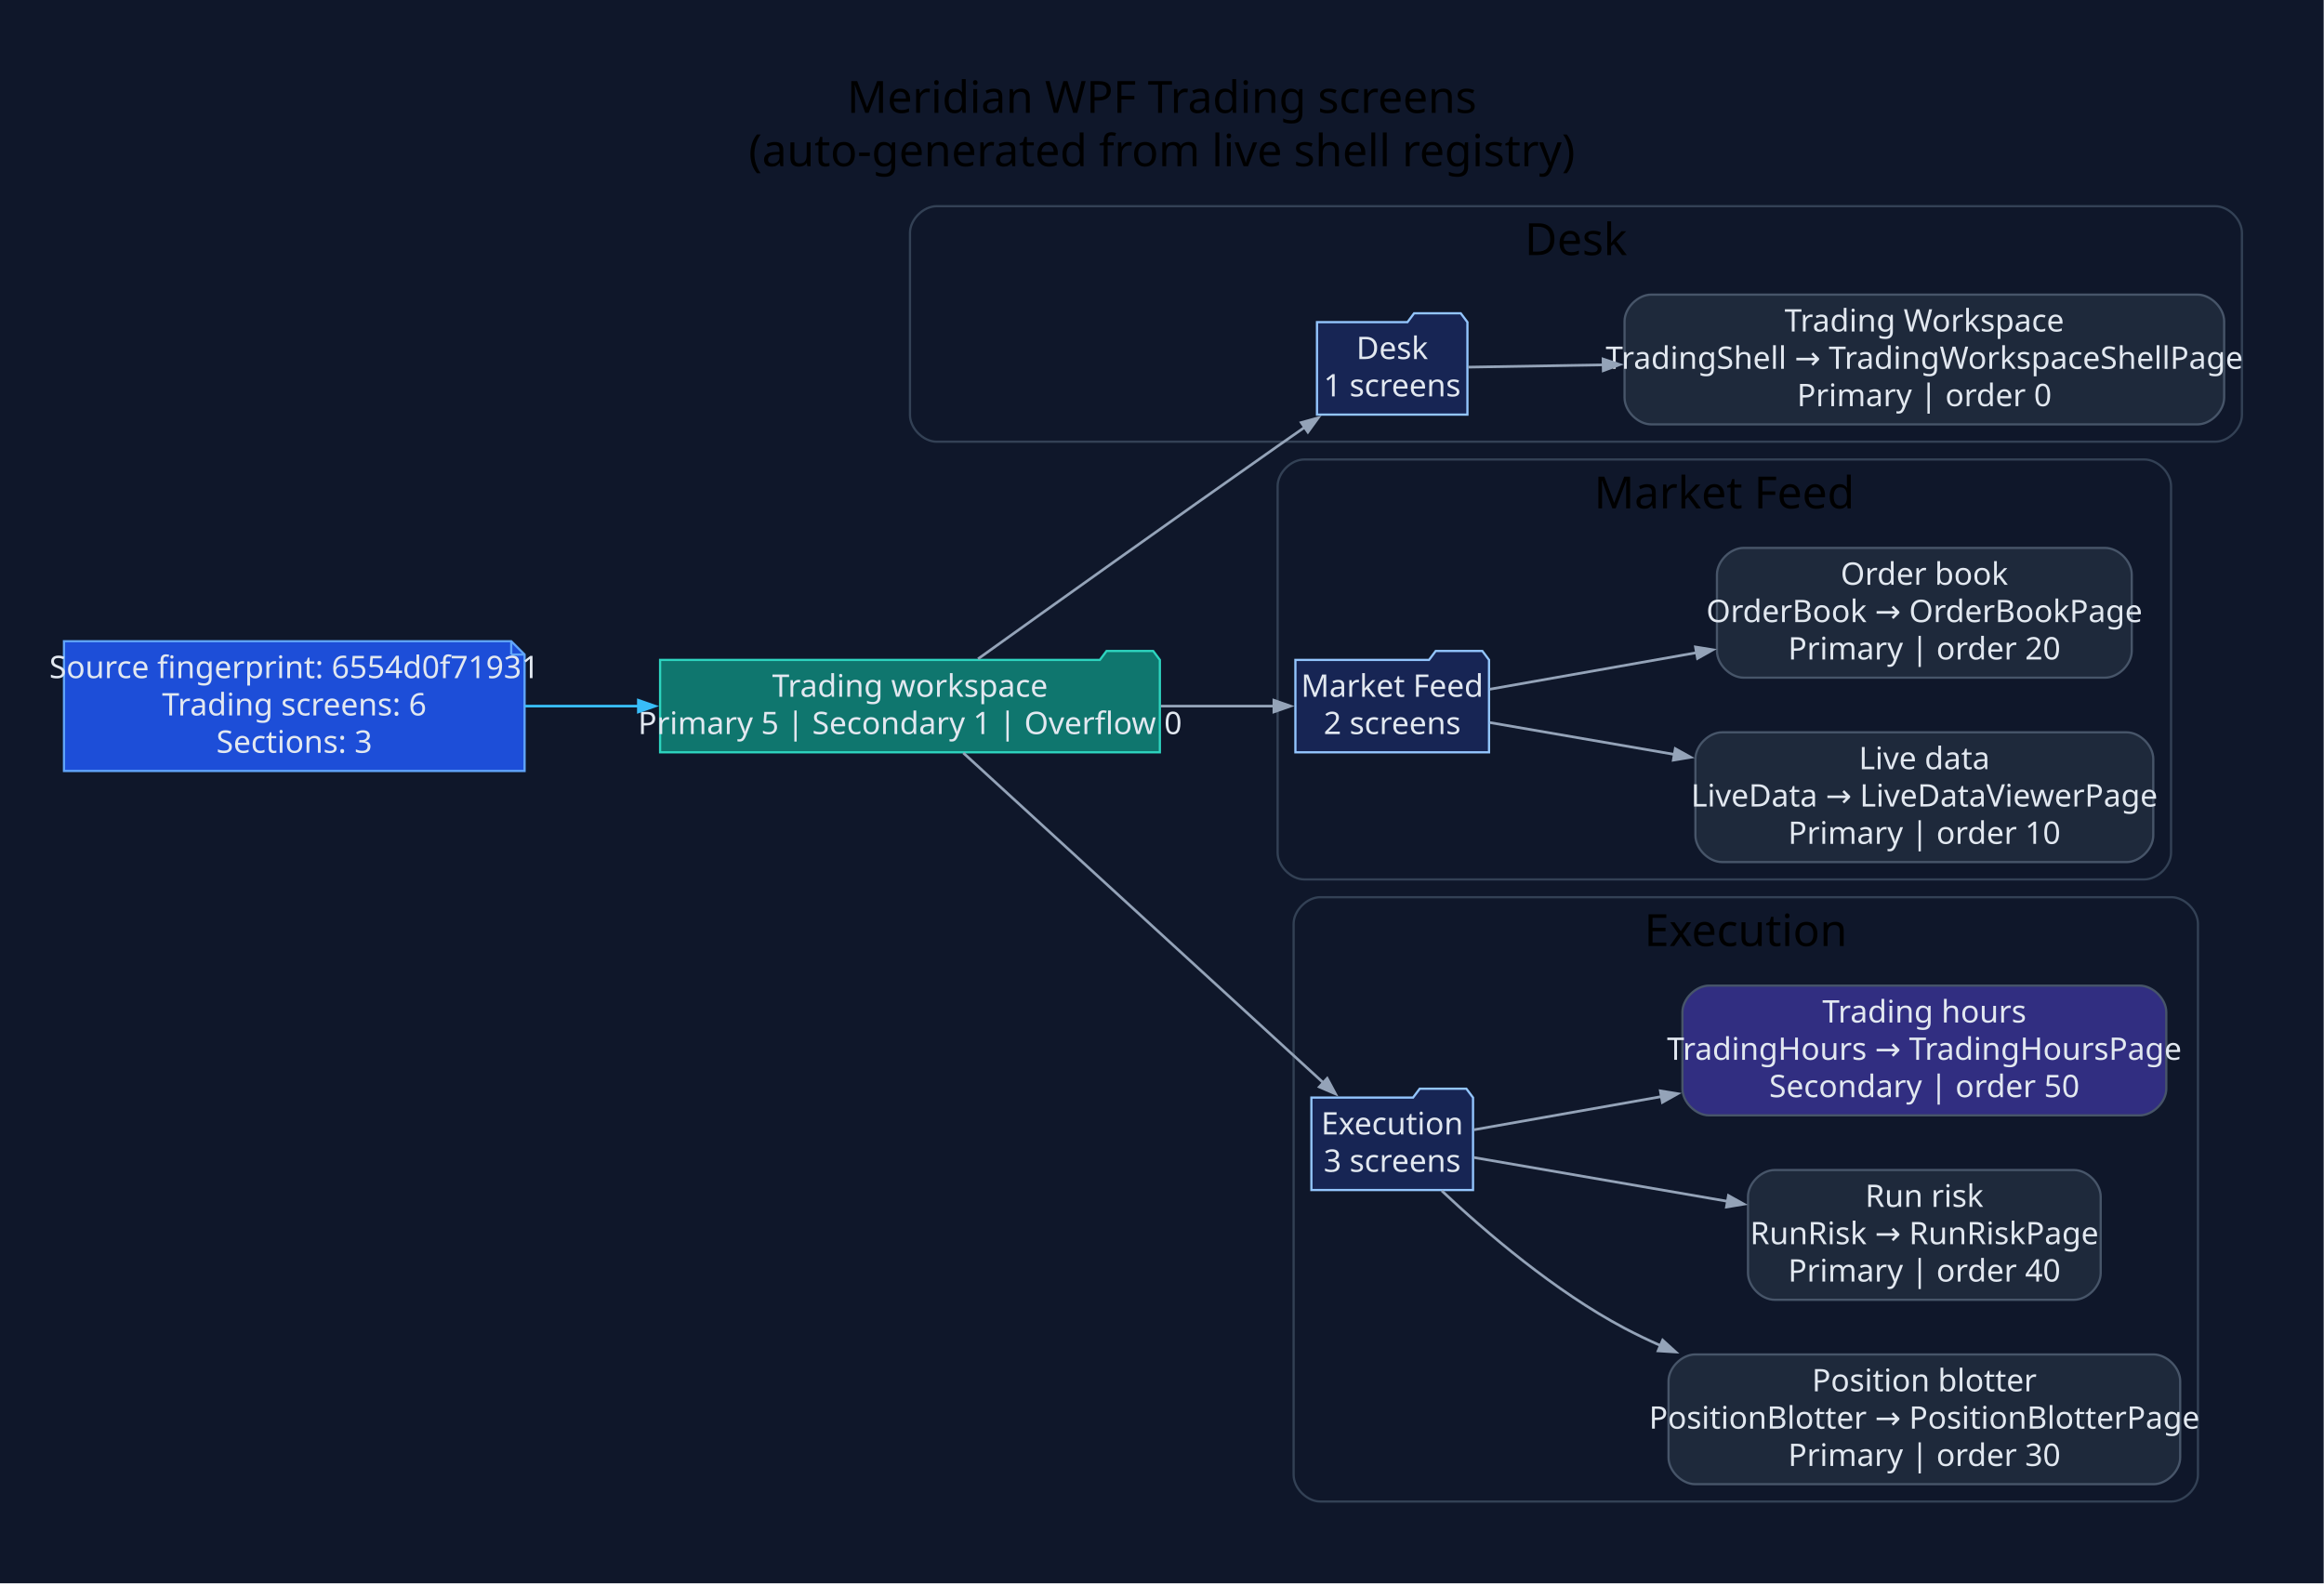
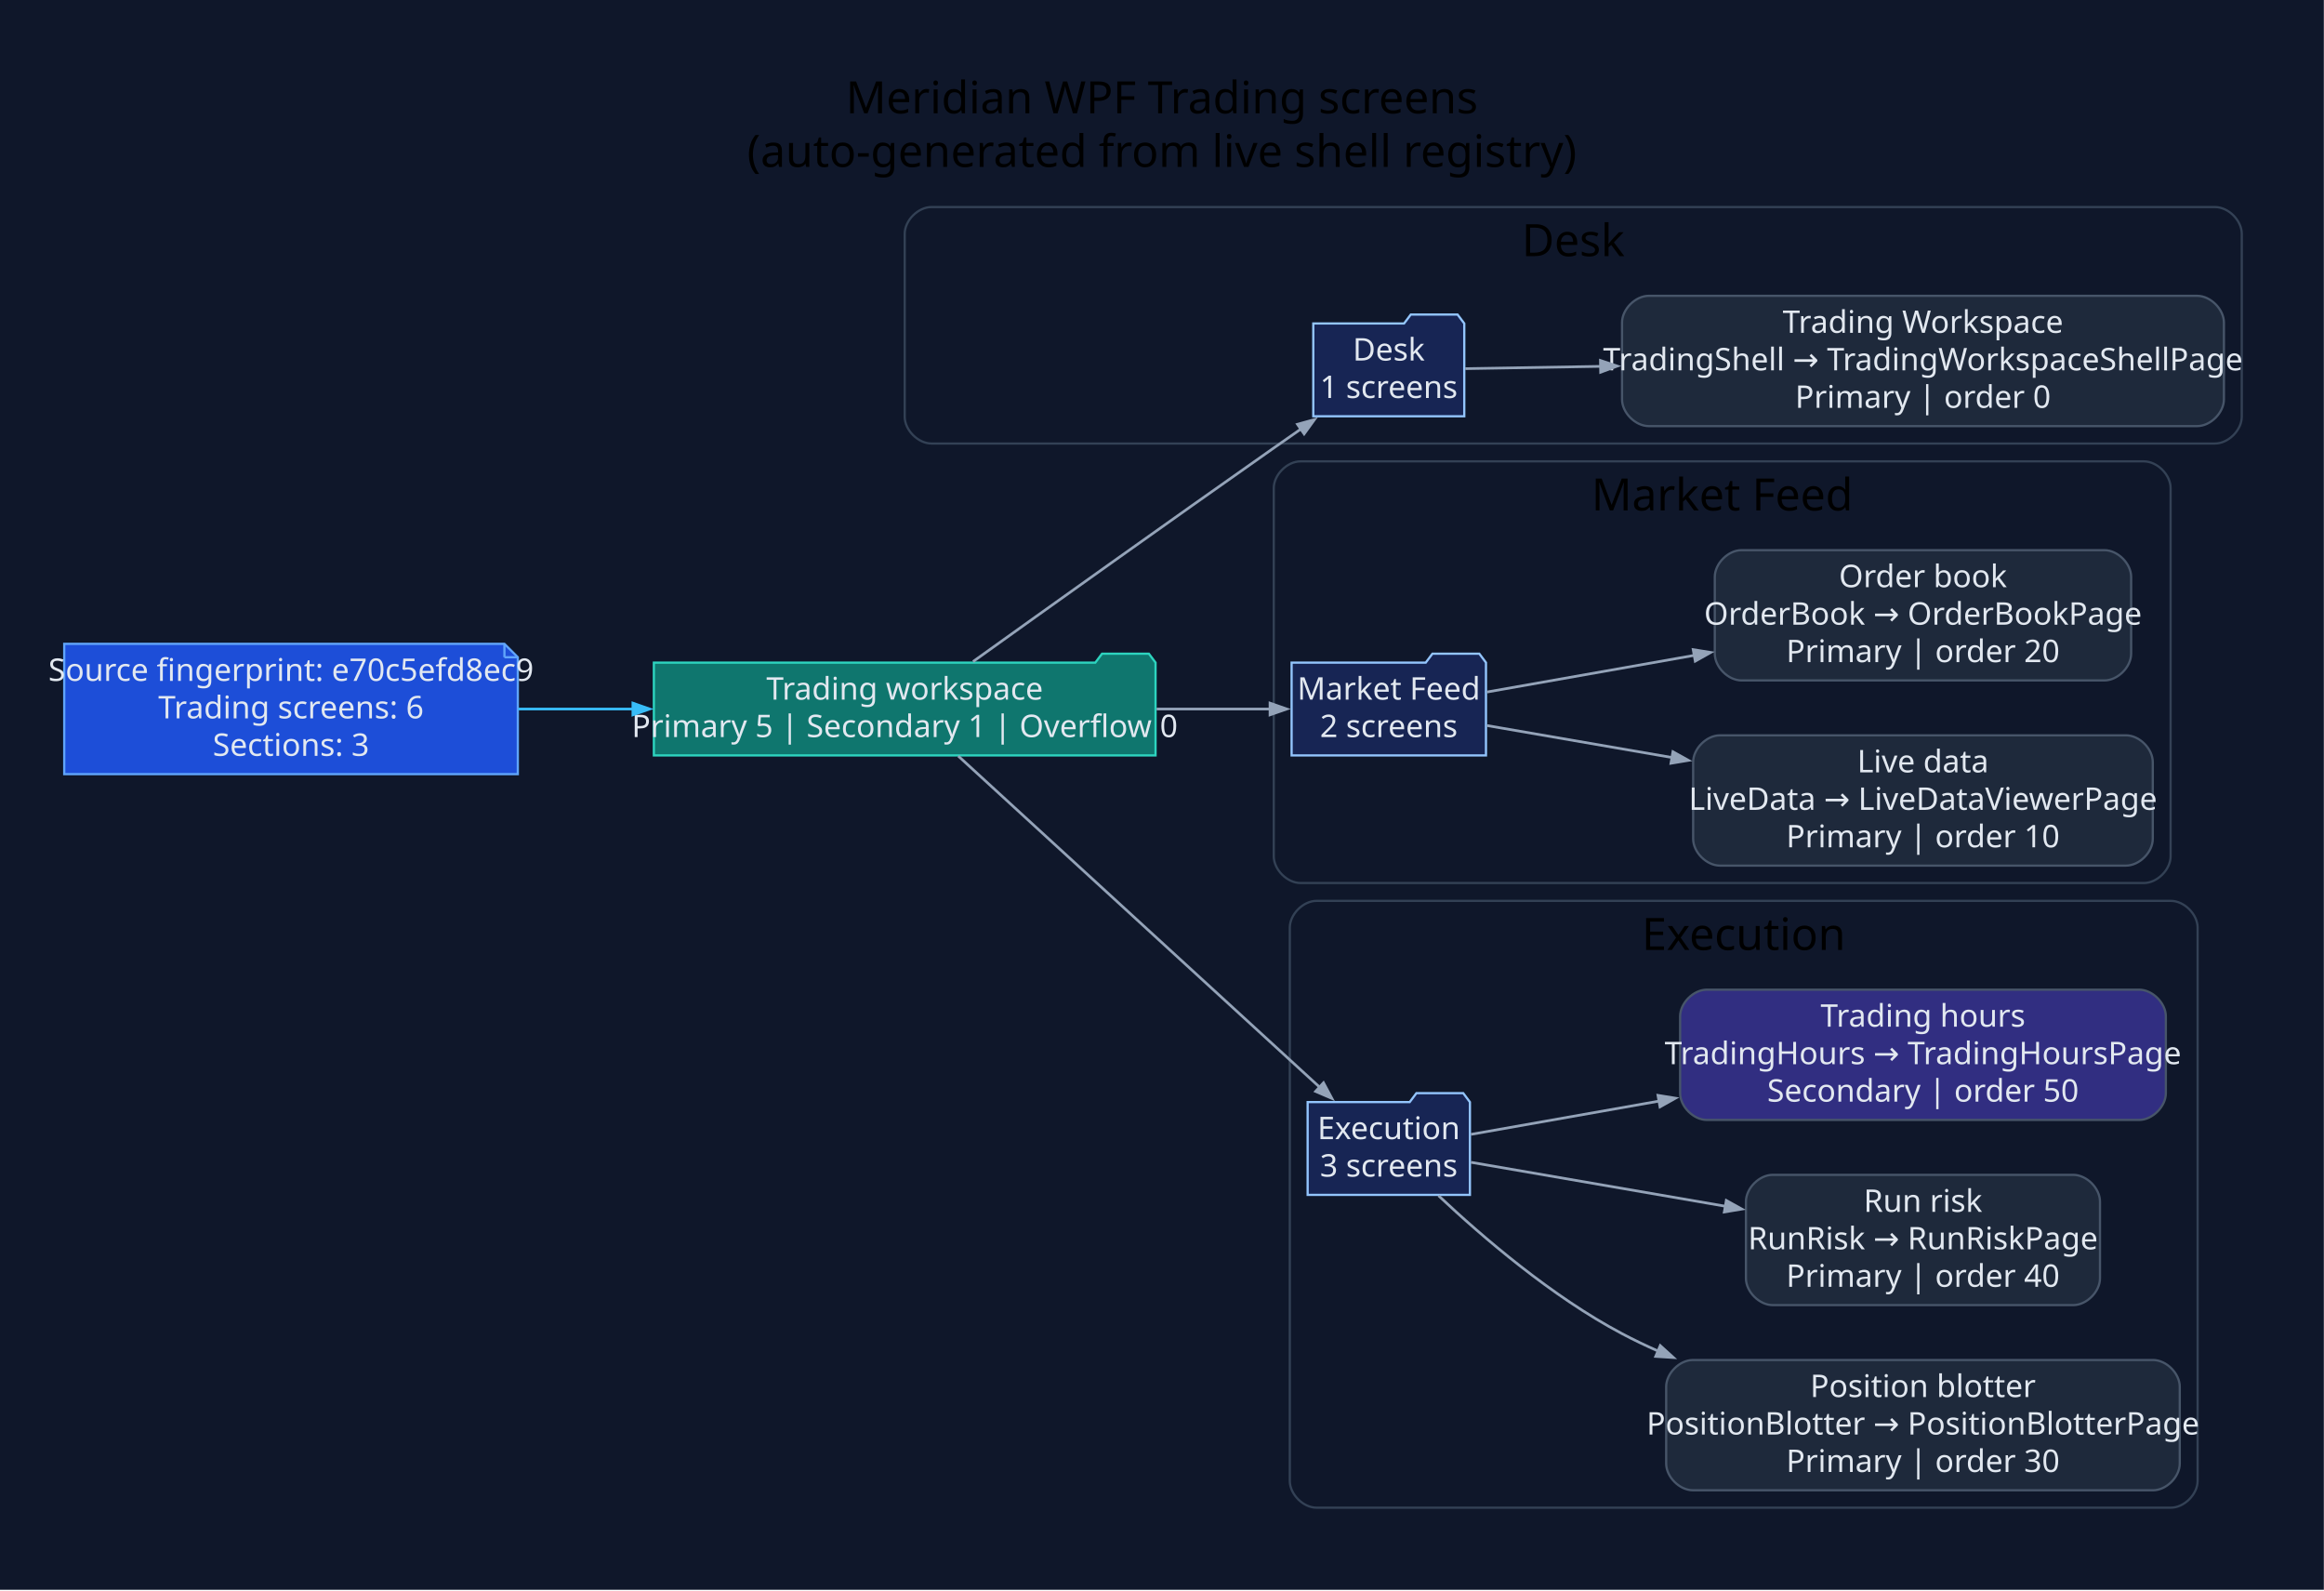
- <svg xmlns="http://www.w3.org/2000/svg" width="1046pt" height="713pt" viewBox="0.00 0.00 1046.00 713.00">
+ <svg xmlns="http://www.w3.org/2000/svg" width="1042pt" height="713pt" viewBox="0.00 0.00 1042.00 713.00">
  <g id="graph0" class="graph" transform="scale(1 1) rotate(0) translate(28.8 683.8)">
-     <polygon fill="#0f172a" stroke="none" points="-28.8,28.8 -28.8,-683.8 1017.06,-683.8 1017.06,28.8 -28.8,28.8" />
-     <text xml:space="preserve" text-anchor="middle" x="494.13" y="-633" font-family="Segoe UI" font-size="20.00">Meridian WPF Trading screens</text>
-     <text xml:space="preserve" text-anchor="middle" x="494.13" y="-609" font-family="Segoe UI" font-size="20.00">(auto-generated from live shell registry)</text>
+     <polygon fill="#0f172a" stroke="none" points="-28.8,28.8 -28.8,-683.8 1013.13,-683.8 1013.13,28.8 -28.8,28.8" />
+     <text xml:space="preserve" text-anchor="middle" x="492.16" y="-633" font-family="Segoe UI" font-size="20.00">Meridian WPF Trading screens</text>
+     <text xml:space="preserve" text-anchor="middle" x="492.16" y="-609" font-family="Segoe UI" font-size="20.00">(auto-generated from live shell registry)</text>
    <g id="clust1" class="cluster">
-       <path fill="#0f172a" stroke="#334155" d="M392.77,-485C392.77,-485 968.26,-485 968.26,-485 974.26,-485 980.26,-491 980.26,-497 980.26,-497 980.26,-579 980.26,-579 980.26,-585 974.26,-591 968.26,-591 968.26,-591 392.77,-591 392.77,-591 386.77,-591 380.77,-585 380.77,-579 380.77,-579 380.77,-497 380.77,-497 380.77,-491 386.77,-485 392.77,-485" />
-       <text xml:space="preserve" text-anchor="middle" x="680.51" y="-569" font-family="Segoe UI" font-size="20.00">Desk</text>
+       <path fill="#0f172a" stroke="#334155" d="M388.84,-485C388.84,-485 964.33,-485 964.33,-485 970.33,-485 976.33,-491 976.33,-497 976.33,-497 976.33,-579 976.33,-579 976.33,-585 970.33,-591 964.33,-591 964.33,-591 388.84,-591 388.84,-591 382.84,-591 376.84,-585 376.84,-579 376.84,-579 376.84,-497 376.84,-497 376.84,-491 382.84,-485 388.84,-485" />
+       <text xml:space="preserve" text-anchor="middle" x="676.58" y="-569" font-family="Segoe UI" font-size="20.00">Desk</text>
    </g>
    <g id="clust2" class="cluster">
-       <path fill="#0f172a" stroke="#334155" d="M558.24,-288C558.24,-288 936.36,-288 936.36,-288 942.36,-288 948.36,-294 948.36,-300 948.36,-300 948.36,-465 948.36,-465 948.36,-471 942.36,-477 936.36,-477 936.36,-477 558.24,-477 558.24,-477 552.24,-477 546.24,-471 546.24,-465 546.24,-465 546.24,-300 546.24,-300 546.24,-294 552.24,-288 558.24,-288" />
-       <text xml:space="preserve" text-anchor="middle" x="747.3" y="-455" font-family="Segoe UI" font-size="20.00">Market Feed</text>
+       <path fill="#0f172a" stroke="#334155" d="M554.31,-288C554.31,-288 932.43,-288 932.43,-288 938.43,-288 944.43,-294 944.43,-300 944.43,-300 944.43,-465 944.43,-465 944.43,-471 938.43,-477 932.43,-477 932.43,-477 554.31,-477 554.31,-477 548.31,-477 542.31,-471 542.31,-465 542.31,-465 542.31,-300 542.31,-300 542.31,-294 548.31,-288 554.31,-288" />
+       <text xml:space="preserve" text-anchor="middle" x="743.37" y="-455" font-family="Segoe UI" font-size="20.00">Market Feed</text>
    </g>
    <g id="clust3" class="cluster">
-       <path fill="#0f172a" stroke="#334155" d="M565.44,-8C565.44,-8 948.47,-8 948.47,-8 954.47,-8 960.47,-14 960.47,-20 960.47,-20 960.47,-268 960.47,-268 960.47,-274 954.47,-280 948.47,-280 948.47,-280 565.44,-280 565.44,-280 559.44,-280 553.44,-274 553.44,-268 553.44,-268 553.44,-20 553.44,-20 553.44,-14 559.44,-8 565.44,-8" />
-       <text xml:space="preserve" text-anchor="middle" x="756.95" y="-258" font-family="Segoe UI" font-size="20.00">Execution</text>
+       <path fill="#0f172a" stroke="#334155" d="M561.5,-8C561.5,-8 944.53,-8 944.53,-8 950.53,-8 956.53,-14 956.53,-20 956.53,-20 956.53,-268 956.53,-268 956.53,-274 950.53,-280 944.53,-280 944.53,-280 561.5,-280 561.5,-280 555.5,-280 549.5,-274 549.5,-268 549.5,-268 549.5,-20 549.5,-20 549.5,-14 555.5,-8 561.5,-8" />
+       <text xml:space="preserve" text-anchor="middle" x="753.02" y="-258" font-family="Segoe UI" font-size="20.00">Execution</text>
    </g>
    <g id="node1" class="node">
-       <polygon fill="#1d4ed8" stroke="#60a5fa" points="201.3,-395.2 0,-395.2 0,-336.8 207.3,-336.8 207.3,-389.2 201.3,-395.2" />
-       <polyline fill="none" stroke="#60a5fa" points="201.3,-395.2 201.3,-389.2" />
-       <polyline fill="none" stroke="#60a5fa" points="207.3,-389.2 201.3,-389.2" />
-       <text xml:space="preserve" text-anchor="middle" x="103.65" y="-378.6" font-family="Segoe UI" font-size="14.00" fill="#e2e8f0">Source fingerprint: 6554d0f71931</text>
-       <text xml:space="preserve" text-anchor="middle" x="103.65" y="-361.8" font-family="Segoe UI" font-size="14.00" fill="#e2e8f0">Trading screens: 6</text>
-       <text xml:space="preserve" text-anchor="middle" x="103.65" y="-345" font-family="Segoe UI" font-size="14.00" fill="#e2e8f0">Sections: 3</text>
+       <polygon fill="#1d4ed8" stroke="#60a5fa" points="197.37,-395.2 0,-395.2 0,-336.8 203.37,-336.8 203.37,-389.2 197.37,-395.2" />
+       <polyline fill="none" stroke="#60a5fa" points="197.37,-395.2 197.37,-389.2" />
+       <polyline fill="none" stroke="#60a5fa" points="203.37,-389.2 197.37,-389.2" />
+       <text xml:space="preserve" text-anchor="middle" x="101.68" y="-378.6" font-family="Segoe UI" font-size="14.00" fill="#e2e8f0">Source fingerprint: e70c5efd8ec9</text>
+       <text xml:space="preserve" text-anchor="middle" x="101.68" y="-361.8" font-family="Segoe UI" font-size="14.00" fill="#e2e8f0">Trading screens: 6</text>
+       <text xml:space="preserve" text-anchor="middle" x="101.68" y="-345" font-family="Segoe UI" font-size="14.00" fill="#e2e8f0">Sections: 3</text>
    </g>
    <g id="node2" class="node">
-       <polygon fill="#0f766e" stroke="#2dd4bf" points="493.24,-386.8 490.24,-390.8 469.24,-390.8 466.24,-386.8 268.3,-386.8 268.3,-345.2 493.24,-345.2 493.24,-386.8" />
-       <text xml:space="preserve" text-anchor="middle" x="380.77" y="-370.2" font-family="Segoe UI" font-size="14.00" fill="#e2e8f0">Trading workspace</text>
-       <text xml:space="preserve" text-anchor="middle" x="380.77" y="-353.4" font-family="Segoe UI" font-size="14.00" fill="#e2e8f0">Primary 5 | Secondary 1 | Overflow 0</text>
+       <polygon fill="#0f766e" stroke="#2dd4bf" points="489.31,-386.8 486.31,-390.8 465.31,-390.8 462.31,-386.8 264.37,-386.8 264.37,-345.2 489.31,-345.2 489.31,-386.8" />
+       <text xml:space="preserve" text-anchor="middle" x="376.84" y="-370.2" font-family="Segoe UI" font-size="14.00" fill="#e2e8f0">Trading workspace</text>
+       <text xml:space="preserve" text-anchor="middle" x="376.84" y="-353.4" font-family="Segoe UI" font-size="14.00" fill="#e2e8f0">Primary 5 | Secondary 1 | Overflow 0</text>
    </g>
    <g id="edge1" class="edge">
-       <path fill="none" stroke="#38bdf8" stroke-width="1.2" d="M207.48,-366C224.25,-366 241.75,-366 258.9,-366" />
-       <polygon fill="#38bdf8" stroke="#38bdf8" stroke-width="1.2" points="258.52,-368.63 266.02,-366 258.52,-363.38 258.52,-368.63" />
+       <path fill="none" stroke="#38bdf8" stroke-width="1.2" d="M203.62,-366C220.44,-366 238.04,-366 255.3,-366" />
+       <polygon fill="#38bdf8" stroke="#38bdf8" stroke-width="1.2" points="254.97,-368.63 262.47,-366 254.97,-363.38 254.97,-368.63" />
    </g>
    <g id="node3" class="node">
-       <polygon fill="#172554" stroke="#93c5fd" points="631.67,-538.8 628.67,-542.8 607.67,-542.8 604.67,-538.8 563.96,-538.8 563.96,-497.2 631.67,-497.2 631.67,-538.8" />
-       <text xml:space="preserve" text-anchor="middle" x="597.81" y="-522.2" font-family="Segoe UI" font-size="14.00" fill="#e2e8f0">Desk</text>
-       <text xml:space="preserve" text-anchor="middle" x="597.81" y="-505.4" font-family="Segoe UI" font-size="14.00" fill="#e2e8f0">1 screens</text>
+       <polygon fill="#172554" stroke="#93c5fd" points="627.73,-538.8 624.73,-542.8 603.73,-542.8 600.73,-538.8 560.03,-538.8 560.03,-497.2 627.73,-497.2 627.73,-538.8" />
+       <text xml:space="preserve" text-anchor="middle" x="593.88" y="-522.2" font-family="Segoe UI" font-size="14.00" fill="#e2e8f0">Desk</text>
+       <text xml:space="preserve" text-anchor="middle" x="593.88" y="-505.4" font-family="Segoe UI" font-size="14.00" fill="#e2e8f0">1 screens</text>
    </g>
    <g id="edge2" class="edge">
-       <path fill="none" stroke="#94a3b8" stroke-width="1.2" d="M411.4,-387.25C444.27,-410.78 498.91,-449.79 546.24,-483 550.23,-485.8 554.4,-488.71 558.57,-491.61" />
-       <polygon fill="#94a3b8" stroke="#94a3b8" stroke-width="1.2" points="556.87,-493.62 564.52,-495.74 559.86,-489.31 556.87,-493.62" />
+       <path fill="none" stroke="#94a3b8" stroke-width="1.2" d="M407.47,-387.25C440.34,-410.78 494.98,-449.79 542.31,-483 546.3,-485.8 550.47,-488.71 554.64,-491.61" />
+       <polygon fill="#94a3b8" stroke="#94a3b8" stroke-width="1.2" points="552.94,-493.62 560.59,-495.74 555.93,-489.31 552.94,-493.62" />
    </g>
    <g id="node5" class="node">
-       <polygon fill="#172554" stroke="#93c5fd" points="641.39,-386.8 638.39,-390.8 617.39,-390.8 614.39,-386.8 554.24,-386.8 554.24,-345.2 641.39,-345.2 641.39,-386.8" />
-       <text xml:space="preserve" text-anchor="middle" x="597.81" y="-370.2" font-family="Segoe UI" font-size="14.00" fill="#e2e8f0">Market Feed</text>
-       <text xml:space="preserve" text-anchor="middle" x="597.81" y="-353.4" font-family="Segoe UI" font-size="14.00" fill="#e2e8f0">2 screens</text>
+       <polygon fill="#172554" stroke="#93c5fd" points="637.46,-386.8 634.46,-390.8 613.46,-390.8 610.46,-386.8 550.31,-386.8 550.31,-345.2 637.46,-345.2 637.46,-386.8" />
+       <text xml:space="preserve" text-anchor="middle" x="593.88" y="-370.2" font-family="Segoe UI" font-size="14.00" fill="#e2e8f0">Market Feed</text>
+       <text xml:space="preserve" text-anchor="middle" x="593.88" y="-353.4" font-family="Segoe UI" font-size="14.00" fill="#e2e8f0">2 screens</text>
    </g>
    <g id="edge4" class="edge">
-       <path fill="none" stroke="#94a3b8" stroke-width="1.2" d="M493.7,-366C511.62,-366 529.37,-366 544.96,-366" />
-       <polygon fill="#94a3b8" stroke="#94a3b8" stroke-width="1.2" points="544.56,-368.63 552.06,-366 544.56,-363.38 544.56,-368.63" />
+       <path fill="none" stroke="#94a3b8" stroke-width="1.2" d="M489.77,-366C507.69,-366 525.44,-366 541.03,-366" />
+       <polygon fill="#94a3b8" stroke="#94a3b8" stroke-width="1.2" points="540.63,-368.63 548.13,-366 540.63,-363.38 540.63,-368.63" />
    </g>
    <g id="node8" class="node">
-       <polygon fill="#172554" stroke="#93c5fd" points="634.19,-189.8 631.19,-193.8 610.19,-193.8 607.19,-189.8 561.44,-189.8 561.44,-148.2 634.19,-148.2 634.19,-189.8" />
-       <text xml:space="preserve" text-anchor="middle" x="597.81" y="-173.2" font-family="Segoe UI" font-size="14.00" fill="#e2e8f0">Execution</text>
-       <text xml:space="preserve" text-anchor="middle" x="597.81" y="-156.4" font-family="Segoe UI" font-size="14.00" fill="#e2e8f0">3 screens</text>
+       <polygon fill="#172554" stroke="#93c5fd" points="630.26,-189.8 627.26,-193.8 606.26,-193.8 603.26,-189.8 557.5,-189.8 557.5,-148.2 630.26,-148.2 630.26,-189.8" />
+       <text xml:space="preserve" text-anchor="middle" x="593.88" y="-173.2" font-family="Segoe UI" font-size="14.00" fill="#e2e8f0">Execution</text>
+       <text xml:space="preserve" text-anchor="middle" x="593.88" y="-156.4" font-family="Segoe UI" font-size="14.00" fill="#e2e8f0">3 screens</text>
    </g>
    <g id="edge7" class="edge">
-       <path fill="none" stroke="#94a3b8" stroke-width="1.2" d="M404.78,-344.92C443.97,-309.02 523.61,-236.06 567,-196.31" />
-       <polygon fill="#94a3b8" stroke="#94a3b8" stroke-width="1.2" points="568.55,-198.46 572.3,-191.46 565,-194.59 568.55,-198.46" />
+       <path fill="none" stroke="#94a3b8" stroke-width="1.2" d="M400.85,-344.92C440.04,-309.02 519.68,-236.06 563.07,-196.31" />
+       <polygon fill="#94a3b8" stroke="#94a3b8" stroke-width="1.2" points="564.61,-198.46 568.37,-191.46 561.07,-194.59 564.61,-198.46" />
    </g>
    <g id="node4" class="node">
-       <path fill="#1e293b" stroke="#475569" d="M960.26,-551.2C960.26,-551.2 714.39,-551.2 714.39,-551.2 708.39,-551.2 702.39,-545.2 702.39,-539.2 702.39,-539.2 702.39,-504.8 702.39,-504.8 702.39,-498.8 708.39,-492.8 714.39,-492.8 714.39,-492.8 960.26,-492.8 960.26,-492.8 966.26,-492.8 972.26,-498.8 972.26,-504.8 972.26,-504.8 972.26,-539.2 972.26,-539.2 972.26,-545.2 966.26,-551.2 960.26,-551.2" />
-       <text xml:space="preserve" text-anchor="middle" x="837.32" y="-534.6" font-family="Segoe UI" font-size="14.00" fill="#e2e8f0">Trading Workspace</text>
-       <text xml:space="preserve" text-anchor="middle" x="837.32" y="-517.8" font-family="Segoe UI" font-size="14.00" fill="#e2e8f0">TradingShell → TradingWorkspaceShellPage</text>
-       <text xml:space="preserve" text-anchor="middle" x="837.32" y="-501" font-family="Segoe UI" font-size="14.00" fill="#e2e8f0">Primary | order 0</text>
+       <path fill="#1e293b" stroke="#475569" d="M956.33,-551.2C956.33,-551.2 710.46,-551.2 710.46,-551.2 704.46,-551.2 698.46,-545.2 698.46,-539.2 698.46,-539.2 698.46,-504.8 698.46,-504.8 698.46,-498.8 704.46,-492.8 710.46,-492.8 710.46,-492.8 956.33,-492.8 956.33,-492.8 962.33,-492.8 968.33,-498.8 968.33,-504.8 968.33,-504.8 968.33,-539.2 968.33,-539.2 968.33,-545.2 962.33,-551.2 956.33,-551.2" />
+       <text xml:space="preserve" text-anchor="middle" x="833.39" y="-534.6" font-family="Segoe UI" font-size="14.00" fill="#e2e8f0">Trading Workspace</text>
+       <text xml:space="preserve" text-anchor="middle" x="833.39" y="-517.8" font-family="Segoe UI" font-size="14.00" fill="#e2e8f0">TradingShell → TradingWorkspaceShellPage</text>
+       <text xml:space="preserve" text-anchor="middle" x="833.39" y="-501" font-family="Segoe UI" font-size="14.00" fill="#e2e8f0">Primary | order 0</text>
    </g>
    <g id="edge3" class="edge">
-       <path fill="none" stroke="#94a3b8" stroke-width="1.2" d="M632.09,-518.56C648.77,-518.84 670.24,-519.2 692.96,-519.59" />
-       <polygon fill="#94a3b8" stroke="#94a3b8" stroke-width="1.2" points="692.71,-522.21 700.25,-519.71 692.8,-516.96 692.71,-522.21" />
+       <path fill="none" stroke="#94a3b8" stroke-width="1.2" d="M628.16,-518.56C644.84,-518.84 666.31,-519.2 689.03,-519.59" />
+       <polygon fill="#94a3b8" stroke="#94a3b8" stroke-width="1.2" points="688.78,-522.21 696.32,-519.71 688.87,-516.96 688.78,-522.21" />
    </g>
    <g id="node6" class="node">
-       <path fill="#1e293b" stroke="#475569" d="M928.36,-354.2C928.36,-354.2 746.28,-354.2 746.28,-354.2 740.28,-354.2 734.28,-348.2 734.28,-342.2 734.28,-342.2 734.28,-307.8 734.28,-307.8 734.28,-301.8 740.28,-295.8 746.28,-295.8 746.28,-295.8 928.36,-295.8 928.36,-295.8 934.36,-295.8 940.36,-301.8 940.36,-307.8 940.36,-307.8 940.36,-342.2 940.36,-342.2 940.36,-348.2 934.36,-354.2 928.36,-354.2" />
-       <text xml:space="preserve" text-anchor="middle" x="837.32" y="-337.6" font-family="Segoe UI" font-size="14.00" fill="#e2e8f0">Live data</text>
-       <text xml:space="preserve" text-anchor="middle" x="837.32" y="-320.8" font-family="Segoe UI" font-size="14.00" fill="#e2e8f0">LiveData → LiveDataViewerPage</text>
-       <text xml:space="preserve" text-anchor="middle" x="837.32" y="-304" font-family="Segoe UI" font-size="14.00" fill="#e2e8f0">Primary | order 10</text>
+       <path fill="#1e293b" stroke="#475569" d="M924.43,-354.2C924.43,-354.2 742.35,-354.2 742.35,-354.2 736.35,-354.2 730.35,-348.2 730.35,-342.2 730.35,-342.2 730.35,-307.8 730.35,-307.8 730.35,-301.8 736.35,-295.8 742.35,-295.8 742.35,-295.8 924.43,-295.8 924.43,-295.8 930.43,-295.8 936.43,-301.8 936.43,-307.8 936.43,-307.8 936.43,-342.2 936.43,-342.2 936.43,-348.2 930.43,-354.2 924.43,-354.2" />
+       <text xml:space="preserve" text-anchor="middle" x="833.39" y="-337.6" font-family="Segoe UI" font-size="14.00" fill="#e2e8f0">Live data</text>
+       <text xml:space="preserve" text-anchor="middle" x="833.39" y="-320.8" font-family="Segoe UI" font-size="14.00" fill="#e2e8f0">LiveData → LiveDataViewerPage</text>
+       <text xml:space="preserve" text-anchor="middle" x="833.39" y="-304" font-family="Segoe UI" font-size="14.00" fill="#e2e8f0">Primary | order 10</text>
    </g>
    <g id="edge5" class="edge">
-       <path fill="none" stroke="#94a3b8" stroke-width="1.2" d="M641.83,-358.58C665.21,-354.54 695.31,-349.34 724.82,-344.25" />
-       <polygon fill="#94a3b8" stroke="#94a3b8" stroke-width="1.2" points="725.21,-346.84 732.16,-342.98 724.32,-341.67 725.21,-346.84" />
+       <path fill="none" stroke="#94a3b8" stroke-width="1.2" d="M637.9,-358.58C661.28,-354.54 691.38,-349.34 720.89,-344.25" />
+       <polygon fill="#94a3b8" stroke="#94a3b8" stroke-width="1.2" points="721.28,-346.84 728.23,-342.98 720.39,-341.67 721.28,-346.84" />
    </g>
    <g id="node7" class="node">
-       <path fill="#1e293b" stroke="#475569" d="M918.67,-437.2C918.67,-437.2 755.98,-437.2 755.98,-437.2 749.98,-437.2 743.98,-431.2 743.98,-425.2 743.98,-425.2 743.98,-390.8 743.98,-390.8 743.98,-384.8 749.98,-378.8 755.98,-378.8 755.98,-378.8 918.67,-378.8 918.67,-378.8 924.67,-378.8 930.67,-384.8 930.67,-390.8 930.67,-390.8 930.67,-425.2 930.67,-425.2 930.67,-431.2 924.67,-437.2 918.67,-437.2" />
-       <text xml:space="preserve" text-anchor="middle" x="837.32" y="-420.6" font-family="Segoe UI" font-size="14.00" fill="#e2e8f0">Order book</text>
-       <text xml:space="preserve" text-anchor="middle" x="837.32" y="-403.8" font-family="Segoe UI" font-size="14.00" fill="#e2e8f0">OrderBook → OrderBookPage</text>
-       <text xml:space="preserve" text-anchor="middle" x="837.32" y="-387" font-family="Segoe UI" font-size="14.00" fill="#e2e8f0">Primary | order 20</text>
+       <path fill="#1e293b" stroke="#475569" d="M914.73,-437.2C914.73,-437.2 752.05,-437.2 752.05,-437.2 746.05,-437.2 740.05,-431.2 740.05,-425.2 740.05,-425.2 740.05,-390.8 740.05,-390.8 740.05,-384.8 746.05,-378.8 752.05,-378.8 752.05,-378.8 914.73,-378.8 914.73,-378.8 920.73,-378.8 926.73,-384.8 926.73,-390.8 926.73,-390.8 926.73,-425.2 926.73,-425.2 926.73,-431.2 920.73,-437.2 914.73,-437.2" />
+       <text xml:space="preserve" text-anchor="middle" x="833.39" y="-420.6" font-family="Segoe UI" font-size="14.00" fill="#e2e8f0">Order book</text>
+       <text xml:space="preserve" text-anchor="middle" x="833.39" y="-403.8" font-family="Segoe UI" font-size="14.00" fill="#e2e8f0">OrderBook → OrderBookPage</text>
+       <text xml:space="preserve" text-anchor="middle" x="833.39" y="-387" font-family="Segoe UI" font-size="14.00" fill="#e2e8f0">Primary | order 20</text>
    </g>
    <g id="edge6" class="edge">
-       <path fill="none" stroke="#94a3b8" stroke-width="1.2" d="M641.83,-373.61C667.85,-378.21 702.21,-384.28 734.8,-390.05" />
-       <polygon fill="#94a3b8" stroke="#94a3b8" stroke-width="1.2" points="734.3,-392.62 742.15,-391.35 735.22,-387.46 734.3,-392.62" />
+       <path fill="none" stroke="#94a3b8" stroke-width="1.2" d="M637.9,-373.61C663.92,-378.21 698.28,-384.28 730.87,-390.05" />
+       <polygon fill="#94a3b8" stroke="#94a3b8" stroke-width="1.2" points="730.37,-392.62 738.21,-391.35 731.29,-387.46 730.37,-392.62" />
    </g>
    <g id="node9" class="node">
-       <path fill="#1e293b" stroke="#475569" d="M940.47,-74.2C940.47,-74.2 734.18,-74.2 734.18,-74.2 728.18,-74.2 722.18,-68.2 722.18,-62.2 722.18,-62.2 722.18,-27.8 722.18,-27.8 722.18,-21.8 728.18,-15.8 734.18,-15.8 734.18,-15.8 940.47,-15.8 940.47,-15.8 946.47,-15.8 952.47,-21.8 952.47,-27.8 952.47,-27.8 952.47,-62.2 952.47,-62.2 952.47,-68.2 946.47,-74.2 940.47,-74.2" />
-       <text xml:space="preserve" text-anchor="middle" x="837.32" y="-57.6" font-family="Segoe UI" font-size="14.00" fill="#e2e8f0">Position blotter</text>
-       <text xml:space="preserve" text-anchor="middle" x="837.32" y="-40.8" font-family="Segoe UI" font-size="14.00" fill="#e2e8f0">PositionBlotter → PositionBlotterPage</text>
-       <text xml:space="preserve" text-anchor="middle" x="837.32" y="-24" font-family="Segoe UI" font-size="14.00" fill="#e2e8f0">Primary | order 30</text>
+       <path fill="#1e293b" stroke="#475569" d="M936.53,-74.2C936.53,-74.2 730.25,-74.2 730.25,-74.2 724.25,-74.2 718.25,-68.2 718.25,-62.2 718.25,-62.2 718.25,-27.8 718.25,-27.8 718.25,-21.8 724.25,-15.8 730.25,-15.8 730.25,-15.8 936.53,-15.8 936.53,-15.8 942.53,-15.8 948.53,-21.8 948.53,-27.8 948.53,-27.8 948.53,-62.2 948.53,-62.2 948.53,-68.2 942.53,-74.2 936.53,-74.2" />
+       <text xml:space="preserve" text-anchor="middle" x="833.39" y="-57.6" font-family="Segoe UI" font-size="14.00" fill="#e2e8f0">Position blotter</text>
+       <text xml:space="preserve" text-anchor="middle" x="833.39" y="-40.8" font-family="Segoe UI" font-size="14.00" fill="#e2e8f0">PositionBlotter → PositionBlotterPage</text>
+       <text xml:space="preserve" text-anchor="middle" x="833.39" y="-24" font-family="Segoe UI" font-size="14.00" fill="#e2e8f0">Primary | order 30</text>
    </g>
    <g id="edge8" class="edge">
-       <path fill="none" stroke="#94a3b8" stroke-width="1.2" d="M620.1,-147.87C639.91,-129.25 671.01,-102.59 702.39,-86 707.66,-83.21 713.15,-80.58 718.77,-78.11" />
-       <polygon fill="#94a3b8" stroke="#94a3b8" stroke-width="1.2" points="719.53,-80.64 725.41,-75.3 717.48,-75.8 719.53,-80.64" />
+       <path fill="none" stroke="#94a3b8" stroke-width="1.2" d="M616.17,-147.87C635.98,-129.25 667.08,-102.59 698.46,-86 703.73,-83.21 709.22,-80.58 714.84,-78.11" />
+       <polygon fill="#94a3b8" stroke="#94a3b8" stroke-width="1.2" points="715.6,-80.64 721.48,-75.3 713.55,-75.8 715.6,-80.64" />
    </g>
    <g id="node10" class="node">
-       <path fill="#1e293b" stroke="#475569" d="M904.69,-157.2C904.69,-157.2 769.95,-157.2 769.95,-157.2 763.95,-157.2 757.95,-151.2 757.95,-145.2 757.95,-145.2 757.95,-110.8 757.95,-110.8 757.95,-104.8 763.95,-98.8 769.95,-98.8 769.95,-98.8 904.69,-98.8 904.69,-98.8 910.69,-98.8 916.69,-104.8 916.69,-110.8 916.69,-110.8 916.69,-145.2 916.69,-145.2 916.69,-151.2 910.69,-157.2 904.69,-157.2" />
-       <text xml:space="preserve" text-anchor="middle" x="837.32" y="-140.6" font-family="Segoe UI" font-size="14.00" fill="#e2e8f0">Run risk</text>
-       <text xml:space="preserve" text-anchor="middle" x="837.32" y="-123.8" font-family="Segoe UI" font-size="14.00" fill="#e2e8f0">RunRisk → RunRiskPage</text>
-       <text xml:space="preserve" text-anchor="middle" x="837.32" y="-107" font-family="Segoe UI" font-size="14.00" fill="#e2e8f0">Primary | order 40</text>
+       <path fill="#1e293b" stroke="#475569" d="M900.76,-157.2C900.76,-157.2 766.02,-157.2 766.02,-157.2 760.02,-157.2 754.02,-151.2 754.02,-145.2 754.02,-145.2 754.02,-110.8 754.02,-110.8 754.02,-104.8 760.02,-98.8 766.02,-98.8 766.02,-98.8 900.76,-98.8 900.76,-98.8 906.76,-98.8 912.76,-104.8 912.76,-110.8 912.76,-110.8 912.76,-145.2 912.76,-145.2 912.76,-151.2 906.76,-157.2 900.76,-157.2" />
+       <text xml:space="preserve" text-anchor="middle" x="833.39" y="-140.6" font-family="Segoe UI" font-size="14.00" fill="#e2e8f0">Run risk</text>
+       <text xml:space="preserve" text-anchor="middle" x="833.39" y="-123.8" font-family="Segoe UI" font-size="14.00" fill="#e2e8f0">RunRisk → RunRiskPage</text>
+       <text xml:space="preserve" text-anchor="middle" x="833.39" y="-107" font-family="Segoe UI" font-size="14.00" fill="#e2e8f0">Primary | order 40</text>
    </g>
    <g id="edge9" class="edge">
-       <path fill="none" stroke="#94a3b8" stroke-width="1.2" d="M634.63,-162.82C664.87,-157.6 709.44,-149.9 749,-143.07" />
-       <polygon fill="#94a3b8" stroke="#94a3b8" stroke-width="1.2" points="749.15,-145.71 756.09,-141.85 748.25,-140.54 749.15,-145.71" />
+       <path fill="none" stroke="#94a3b8" stroke-width="1.2" d="M630.7,-162.82C660.94,-157.6 705.51,-149.9 745.07,-143.07" />
+       <polygon fill="#94a3b8" stroke="#94a3b8" stroke-width="1.2" points="745.21,-145.71 752.16,-141.85 744.32,-140.54 745.21,-145.71" />
    </g>
    <g id="node11" class="node">
-       <path fill="#312e81" stroke="#475569" d="M934.22,-240.2C934.22,-240.2 740.43,-240.2 740.43,-240.2 734.43,-240.2 728.43,-234.2 728.43,-228.2 728.43,-228.2 728.43,-193.8 728.43,-193.8 728.43,-187.8 734.43,-181.8 740.43,-181.8 740.43,-181.8 934.22,-181.8 934.22,-181.8 940.22,-181.8 946.22,-187.8 946.22,-193.8 946.22,-193.8 946.22,-228.2 946.22,-228.2 946.22,-234.2 940.22,-240.2 934.22,-240.2" />
-       <text xml:space="preserve" text-anchor="middle" x="837.32" y="-223.6" font-family="Segoe UI" font-size="14.00" fill="#e2e8f0">Trading hours</text>
-       <text xml:space="preserve" text-anchor="middle" x="837.32" y="-206.8" font-family="Segoe UI" font-size="14.00" fill="#e2e8f0">TradingHours → TradingHoursPage</text>
-       <text xml:space="preserve" text-anchor="middle" x="837.32" y="-190" font-family="Segoe UI" font-size="14.00" fill="#e2e8f0">Secondary | order 50</text>
+       <path fill="#312e81" stroke="#475569" d="M930.29,-240.2C930.29,-240.2 736.5,-240.2 736.5,-240.2 730.5,-240.2 724.5,-234.2 724.5,-228.2 724.5,-228.2 724.5,-193.8 724.5,-193.8 724.5,-187.8 730.5,-181.8 736.5,-181.8 736.5,-181.8 930.29,-181.8 930.29,-181.8 936.29,-181.8 942.29,-187.8 942.29,-193.8 942.29,-193.8 942.29,-228.2 942.29,-228.2 942.29,-234.2 936.29,-240.2 930.29,-240.2" />
+       <text xml:space="preserve" text-anchor="middle" x="833.39" y="-223.6" font-family="Segoe UI" font-size="14.00" fill="#e2e8f0">Trading hours</text>
+       <text xml:space="preserve" text-anchor="middle" x="833.39" y="-206.8" font-family="Segoe UI" font-size="14.00" fill="#e2e8f0">TradingHours → TradingHoursPage</text>
+       <text xml:space="preserve" text-anchor="middle" x="833.39" y="-190" font-family="Segoe UI" font-size="14.00" fill="#e2e8f0">Secondary | order 50</text>
    </g>
    <g id="edge10" class="edge">
-       <path fill="none" stroke="#94a3b8" stroke-width="1.2" d="M634.63,-175.33C657.39,-179.36 688.28,-184.82 719.03,-190.26" />
-       <polygon fill="#94a3b8" stroke="#94a3b8" stroke-width="1.2" points="718.5,-192.83 726.34,-191.55 719.41,-187.66 718.5,-192.83" />
+       <path fill="none" stroke="#94a3b8" stroke-width="1.2" d="M630.7,-175.33C653.46,-179.36 684.35,-184.82 715.1,-190.26" />
+       <polygon fill="#94a3b8" stroke="#94a3b8" stroke-width="1.2" points="714.57,-192.83 722.41,-191.55 715.48,-187.66 714.57,-192.83" />
    </g>
  </g>
</svg>
